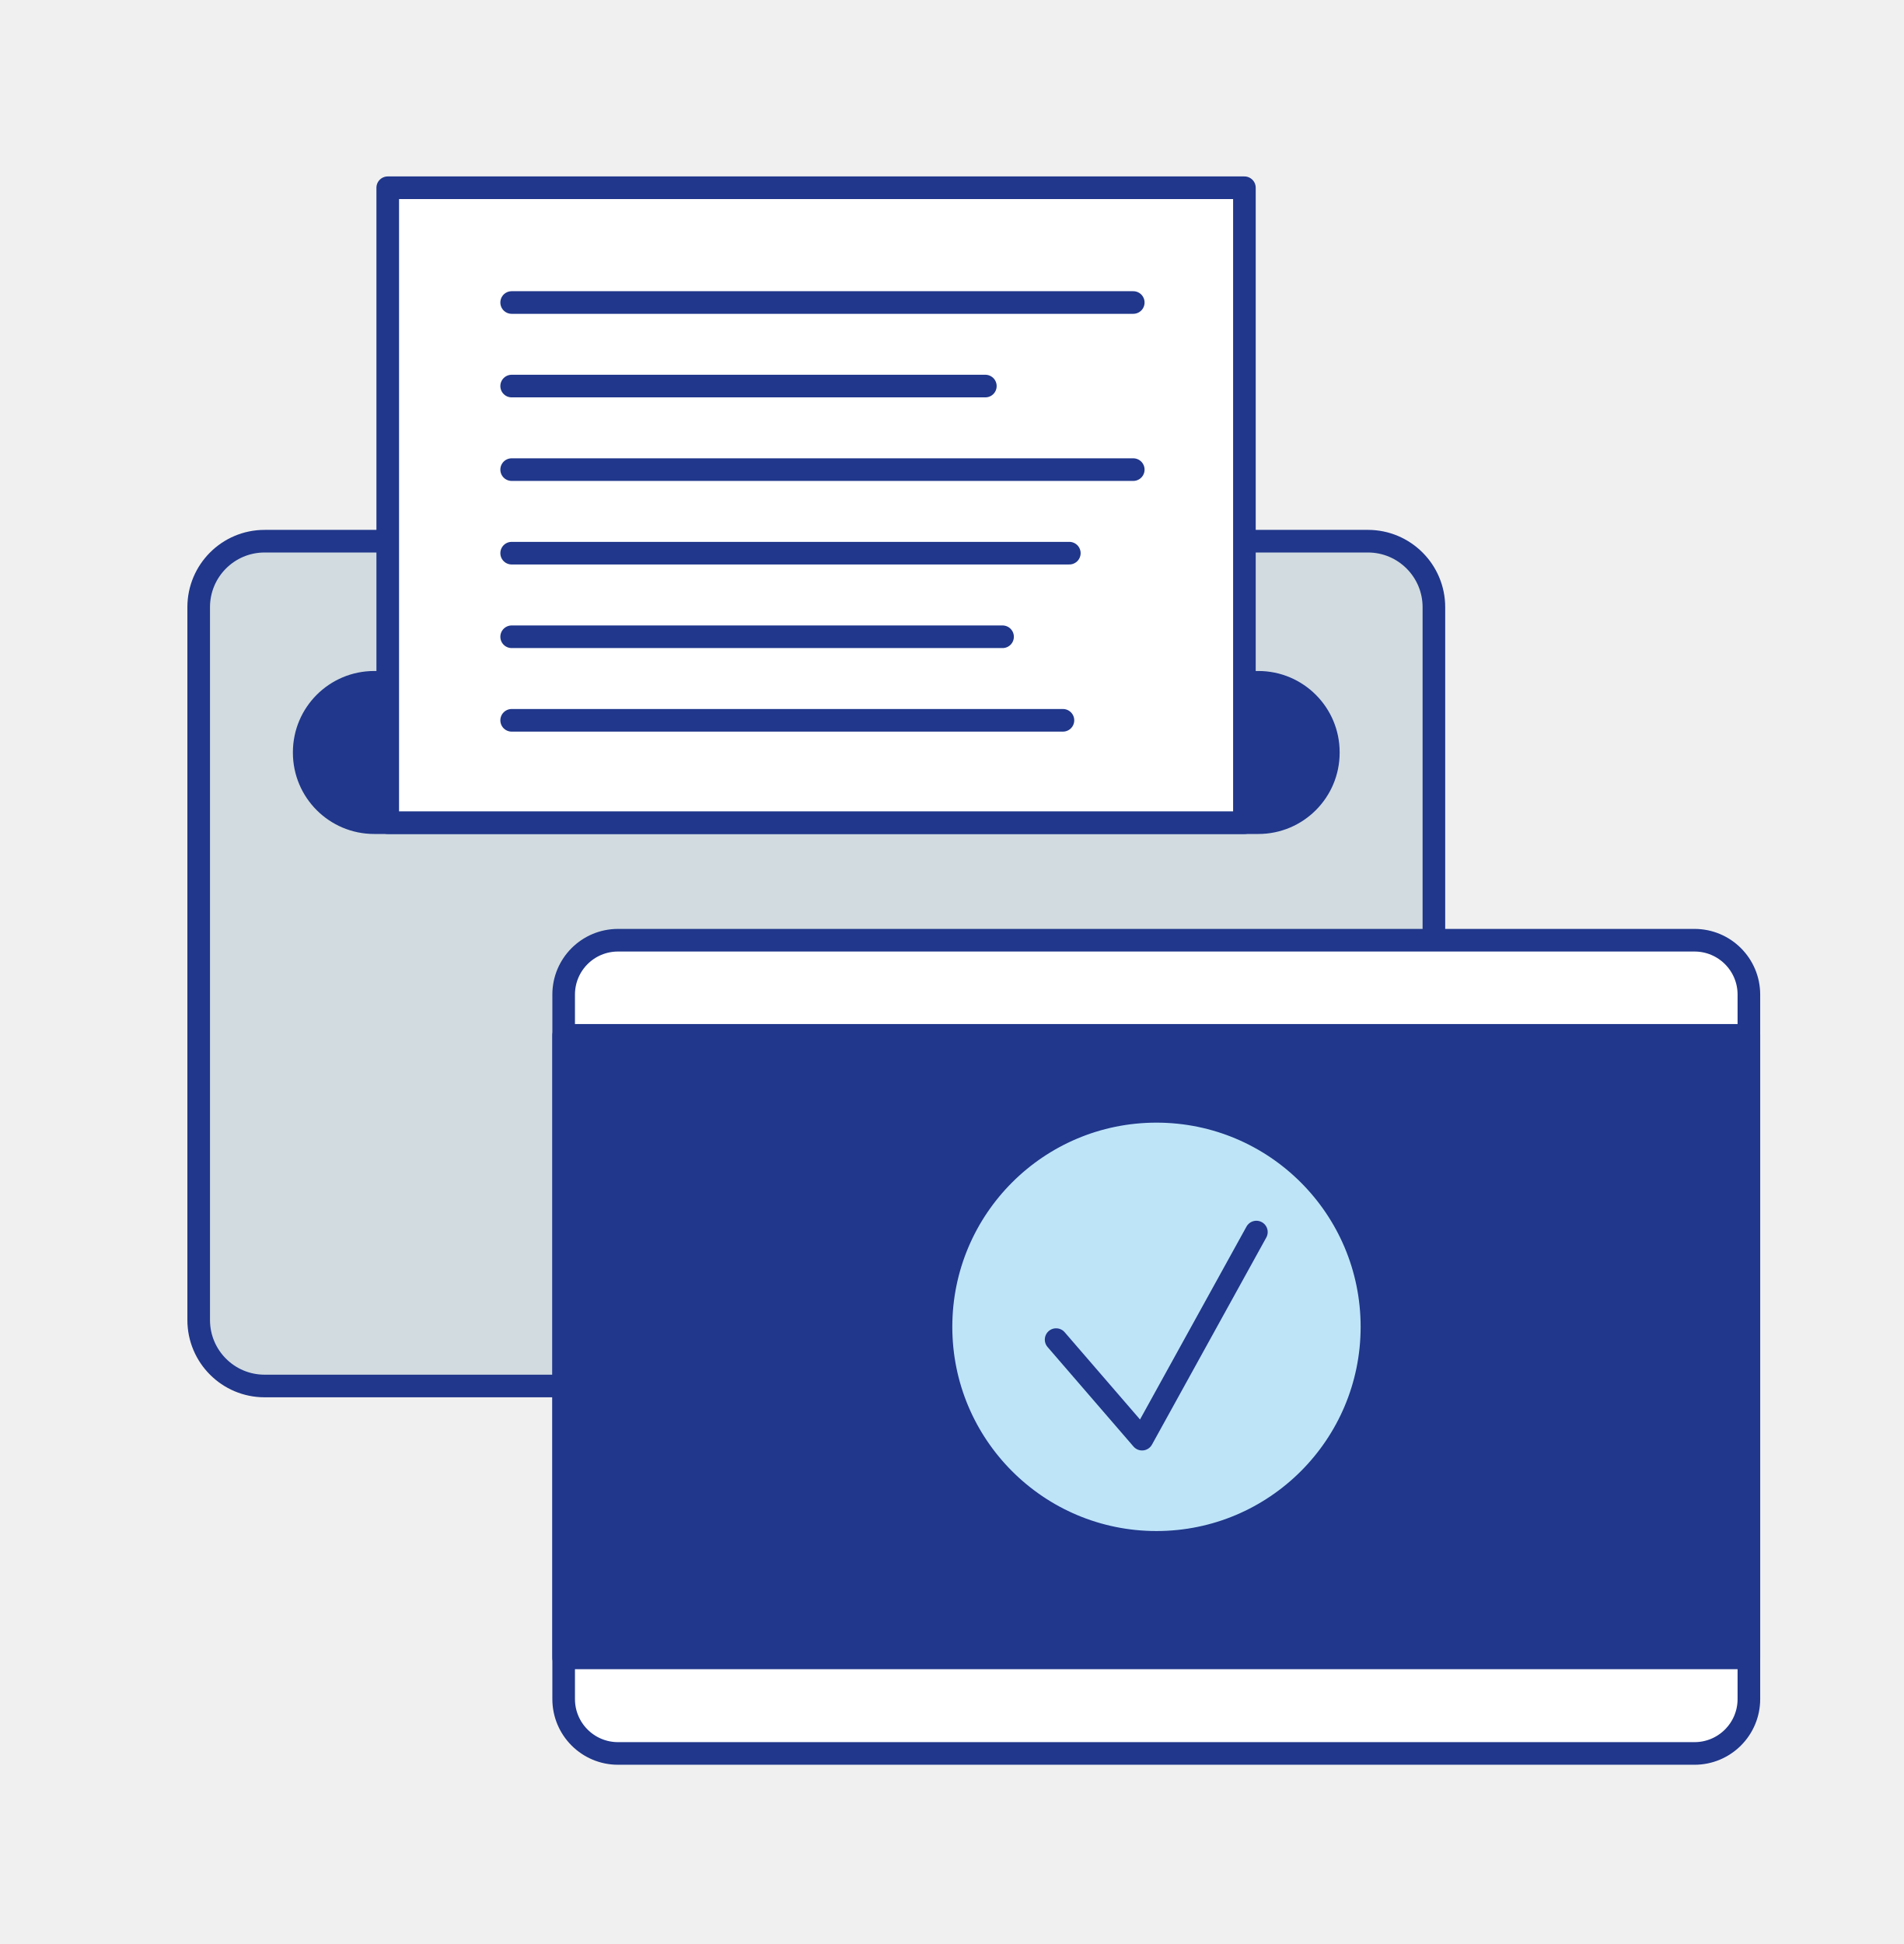
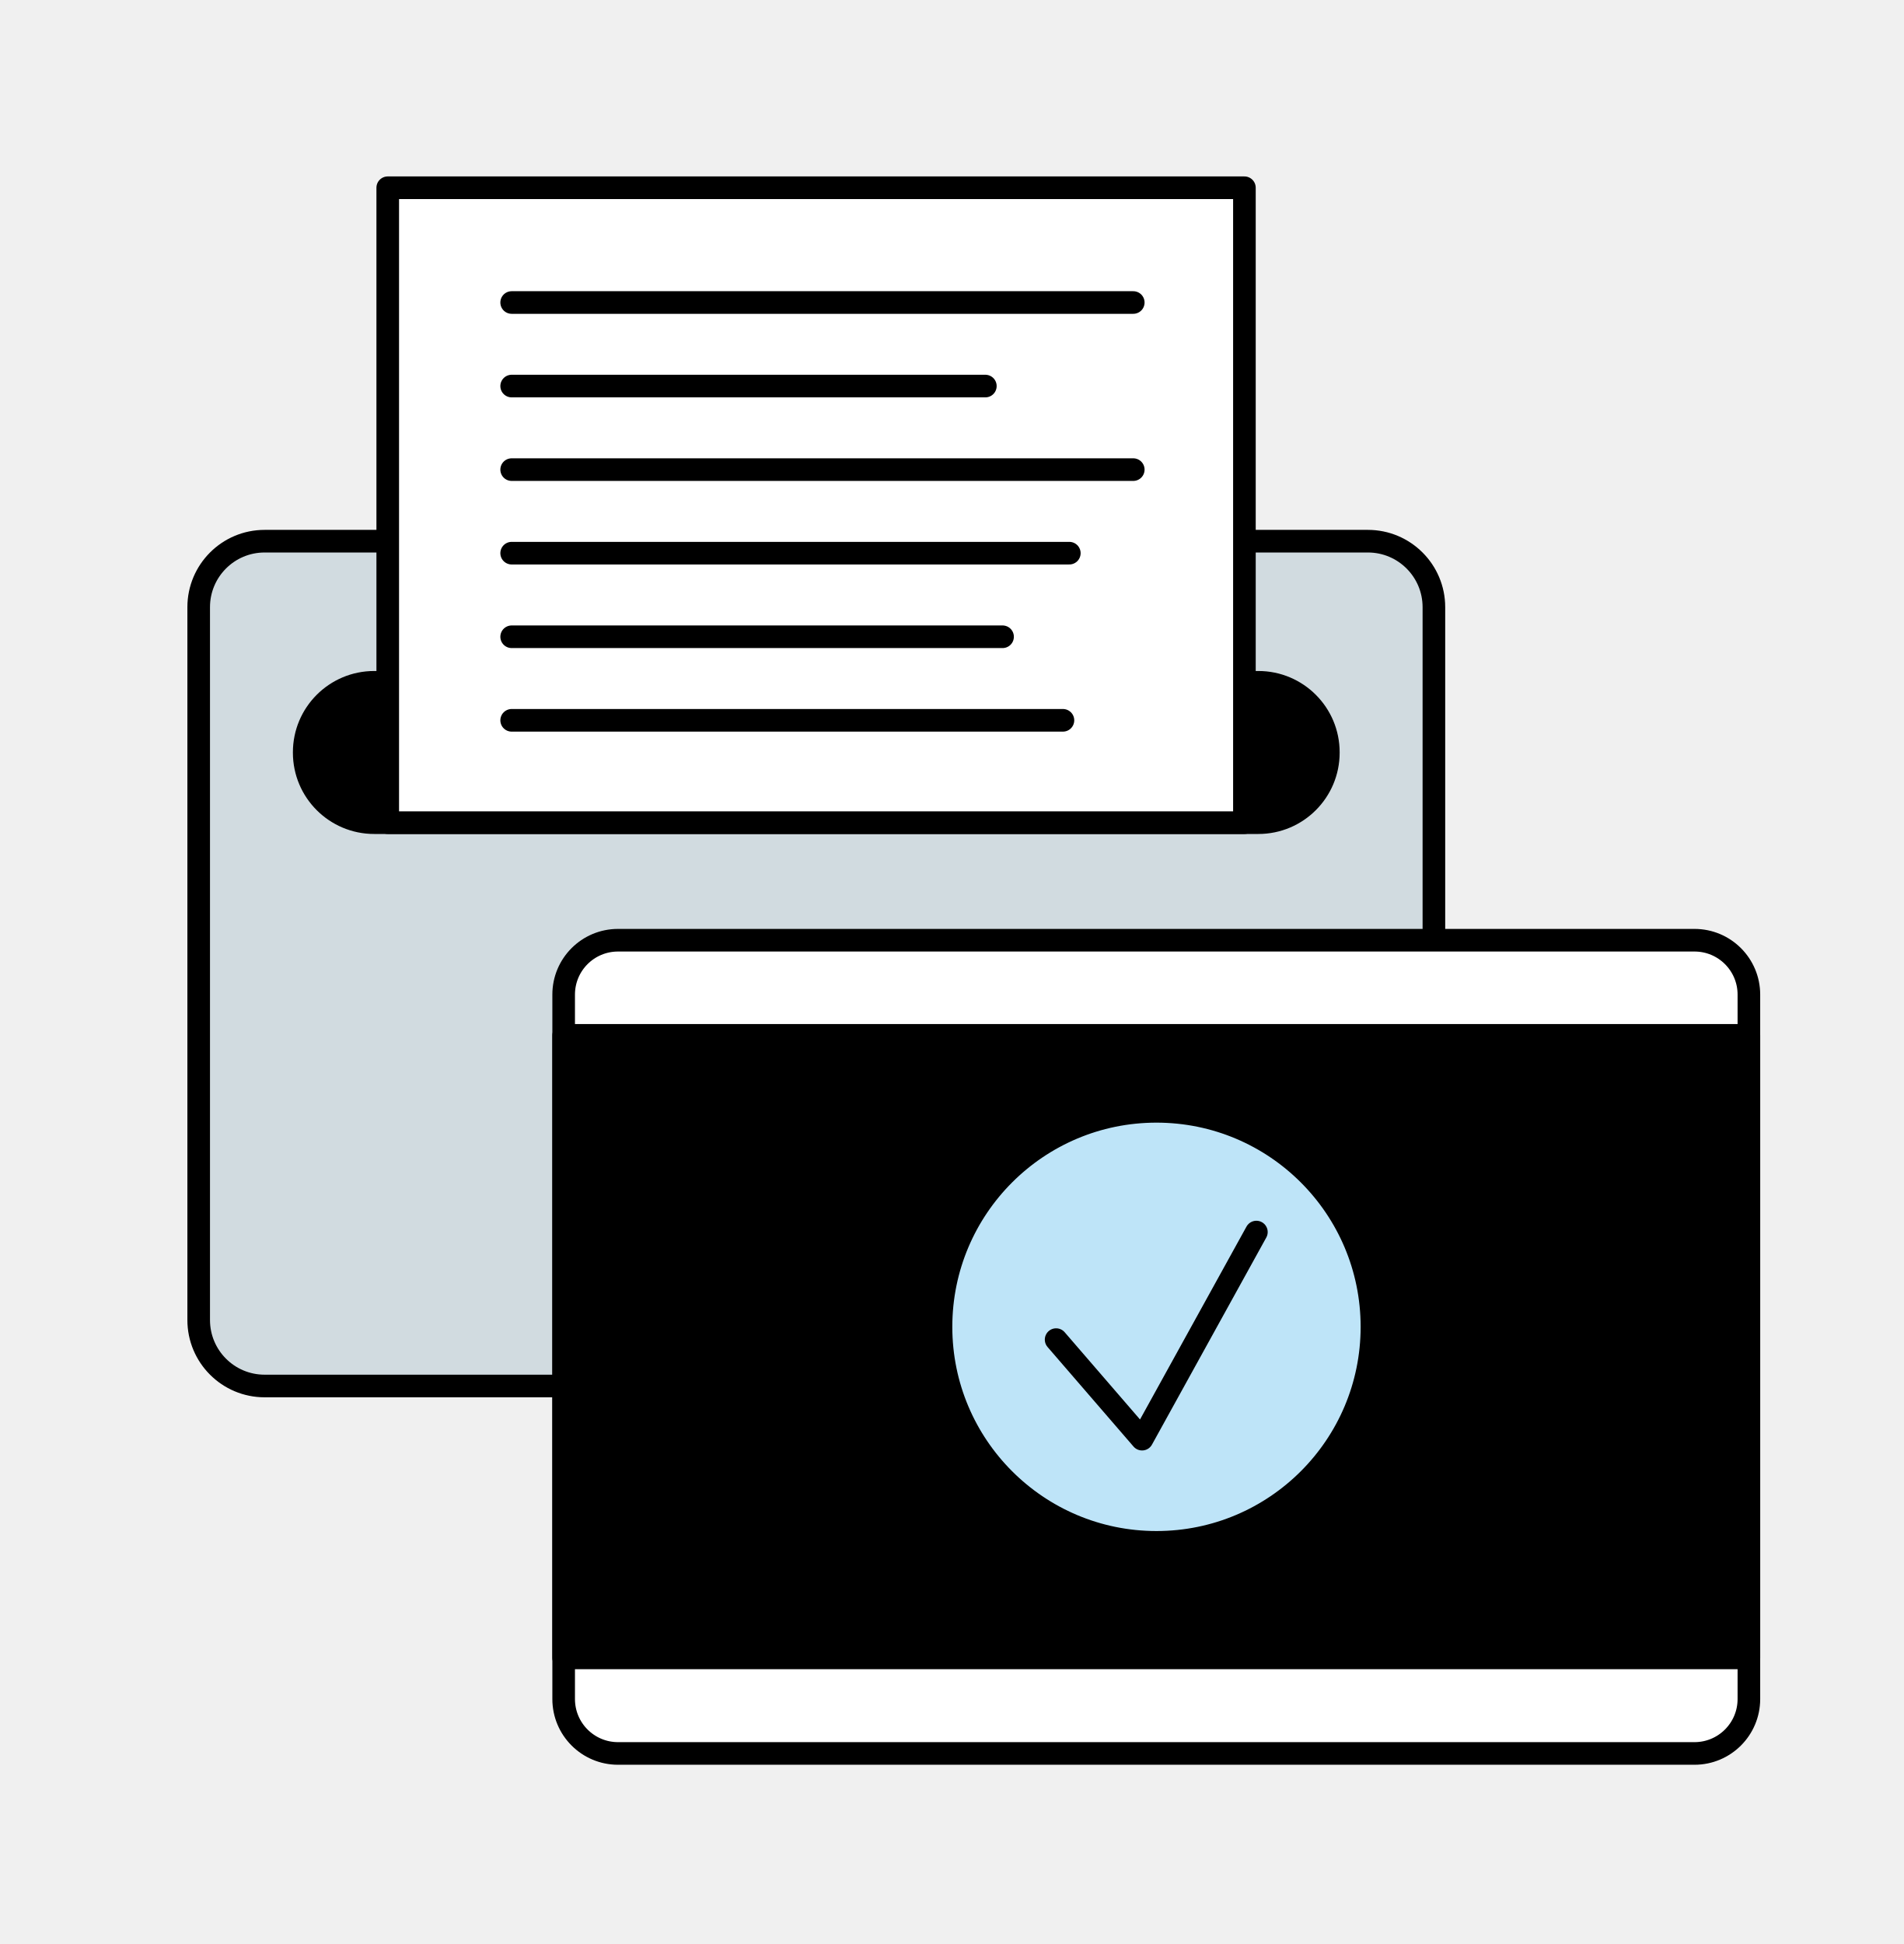
<svg xmlns="http://www.w3.org/2000/svg" width="48" height="49" viewBox="0 0 48 49" fill="none">
-   <path d="M34.486 13.641H6.671C5.753 13.641 5.009 14.386 5.009 15.304V33.272C5.009 34.191 5.753 34.935 6.671 34.935H34.486C35.404 34.935 36.149 34.191 36.149 33.272V15.304C36.149 14.386 35.404 13.641 34.486 13.641Z" fill="#D1DBE0" stroke="#20378B" stroke-width="0.57" stroke-linecap="round" stroke-linejoin="round" />
-   <path d="M31.724 17.198H9.433C8.459 17.198 7.669 17.988 7.669 18.962V18.972C7.669 19.946 8.459 20.736 9.433 20.736H31.724C32.698 20.736 33.488 19.946 33.488 18.972V18.962C33.488 17.988 32.698 17.198 31.724 17.198Z" fill="#20378B" stroke="#20378B" stroke-width="0.57" stroke-linecap="round" stroke-linejoin="round" />
-   <path d="M31.372 4.732H9.775V20.736H31.372V4.732Z" fill="white" stroke="#20378B" stroke-width="0.57" stroke-linecap="round" stroke-linejoin="round" />
-   <path d="M12.899 18.156H26.797" stroke="#20378B" stroke-width="0.57" stroke-linecap="round" />
-   <path d="M12.899 13.943H26.958" stroke="#20378B" stroke-width="0.57" stroke-linecap="round" />
-   <path d="M12.899 16.05H25.275" stroke="#20378B" stroke-width="0.57" stroke-linecap="round" />
-   <path d="M12.899 7.625H28.57" stroke="#20378B" stroke-width="0.57" stroke-linecap="round" />
-   <path d="M12.899 9.731H24.841" stroke="#20378B" stroke-width="0.57" stroke-linecap="round" />
-   <path d="M12.899 11.837H28.57" stroke="#20378B" stroke-width="0.57" stroke-linecap="round" />
-   <path d="M42.719 23.699H15.58C14.823 23.699 14.21 24.312 14.21 25.069V42.826C14.21 43.583 14.823 44.197 15.58 44.197H42.719C43.476 44.197 44.09 43.583 44.09 42.826V25.069C44.09 24.312 43.476 23.699 42.719 23.699Z" fill="white" stroke="#20378B" stroke-width="0.57" stroke-linecap="round" stroke-linejoin="round" />
-   <path d="M44.09 26.097H14.21V41.788H44.09V26.097Z" fill="#20378B" stroke="#20378B" stroke-width="0.57" stroke-linecap="round" stroke-linejoin="round" />
-   <path d="M29.155 38.876C32.155 38.876 34.587 36.444 34.587 33.444C34.587 30.444 32.155 28.012 29.155 28.012C26.155 28.012 23.723 30.444 23.723 33.444C23.723 36.444 26.155 38.876 29.155 38.876Z" fill="#BEE4F8" stroke="#20378B" stroke-width="0.57" stroke-linecap="round" stroke-linejoin="round" />
-   <path d="M26.625 33.766L28.792 36.275L31.674 31.055" stroke="#20378B" stroke-width="0.57" stroke-linecap="round" stroke-linejoin="round" />
+   <path d="M34.486 13.641H6.671C5.753 13.641 5.009 14.386 5.009 15.304V33.272C5.009 34.191 5.753 34.935 6.671 34.935H34.486C35.404 34.935 36.149 34.191 36.149 33.272V15.304C36.149 14.386 35.404 13.641 34.486 13.641Z" fill="#D1DBE0" stroke="currentColor" stroke-width="0.57" stroke-linecap="round" stroke-linejoin="round" />
+   <path d="M31.724 17.198H9.433C8.459 17.198 7.669 17.988 7.669 18.962V18.972C7.669 19.946 8.459 20.736 9.433 20.736H31.724C32.698 20.736 33.488 19.946 33.488 18.972V18.962C33.488 17.988 32.698 17.198 31.724 17.198Z" fill="currentColor" stroke="currentColor" stroke-width="0.57" stroke-linecap="round" stroke-linejoin="round" />
+   <path d="M31.372 4.732H9.775V20.736H31.372V4.732Z" fill="white" stroke="currentColor" stroke-width="0.57" stroke-linecap="round" stroke-linejoin="round" />
+   <path d="M12.899 18.156H26.797" stroke="currentColor" stroke-width="0.57" stroke-linecap="round" />
+   <path d="M12.899 13.943H26.958" stroke="currentColor" stroke-width="0.57" stroke-linecap="round" />
+   <path d="M12.899 16.05H25.275" stroke="currentColor" stroke-width="0.57" stroke-linecap="round" />
+   <path d="M12.899 7.625H28.57" stroke="currentColor" stroke-width="0.57" stroke-linecap="round" />
+   <path d="M12.899 9.731H24.841" stroke="currentColor" stroke-width="0.57" stroke-linecap="round" />
+   <path d="M12.899 11.837H28.57" stroke="currentColor" stroke-width="0.57" stroke-linecap="round" />
+   <path d="M42.719 23.699H15.58C14.823 23.699 14.21 24.312 14.21 25.069V42.826C14.21 43.583 14.823 44.197 15.58 44.197H42.719C43.476 44.197 44.09 43.583 44.09 42.826V25.069C44.09 24.312 43.476 23.699 42.719 23.699Z" fill="white" stroke="currentColor" stroke-width="0.57" stroke-linecap="round" stroke-linejoin="round" />
+   <path d="M44.09 26.097H14.21V41.788H44.09V26.097Z" fill="currentColor" stroke="currentColor" stroke-width="0.57" stroke-linecap="round" stroke-linejoin="round" />
+   <path d="M29.155 38.876C32.155 38.876 34.587 36.444 34.587 33.444C34.587 30.444 32.155 28.012 29.155 28.012C26.155 28.012 23.723 30.444 23.723 33.444C23.723 36.444 26.155 38.876 29.155 38.876Z" fill="#BEE4F8" stroke="currentColor" stroke-width="0.57" stroke-linecap="round" stroke-linejoin="round" />
+   <path d="M26.625 33.766L28.792 36.275L31.674 31.055" stroke="currentColor" stroke-width="0.57" stroke-linecap="round" stroke-linejoin="round" />
</svg>
